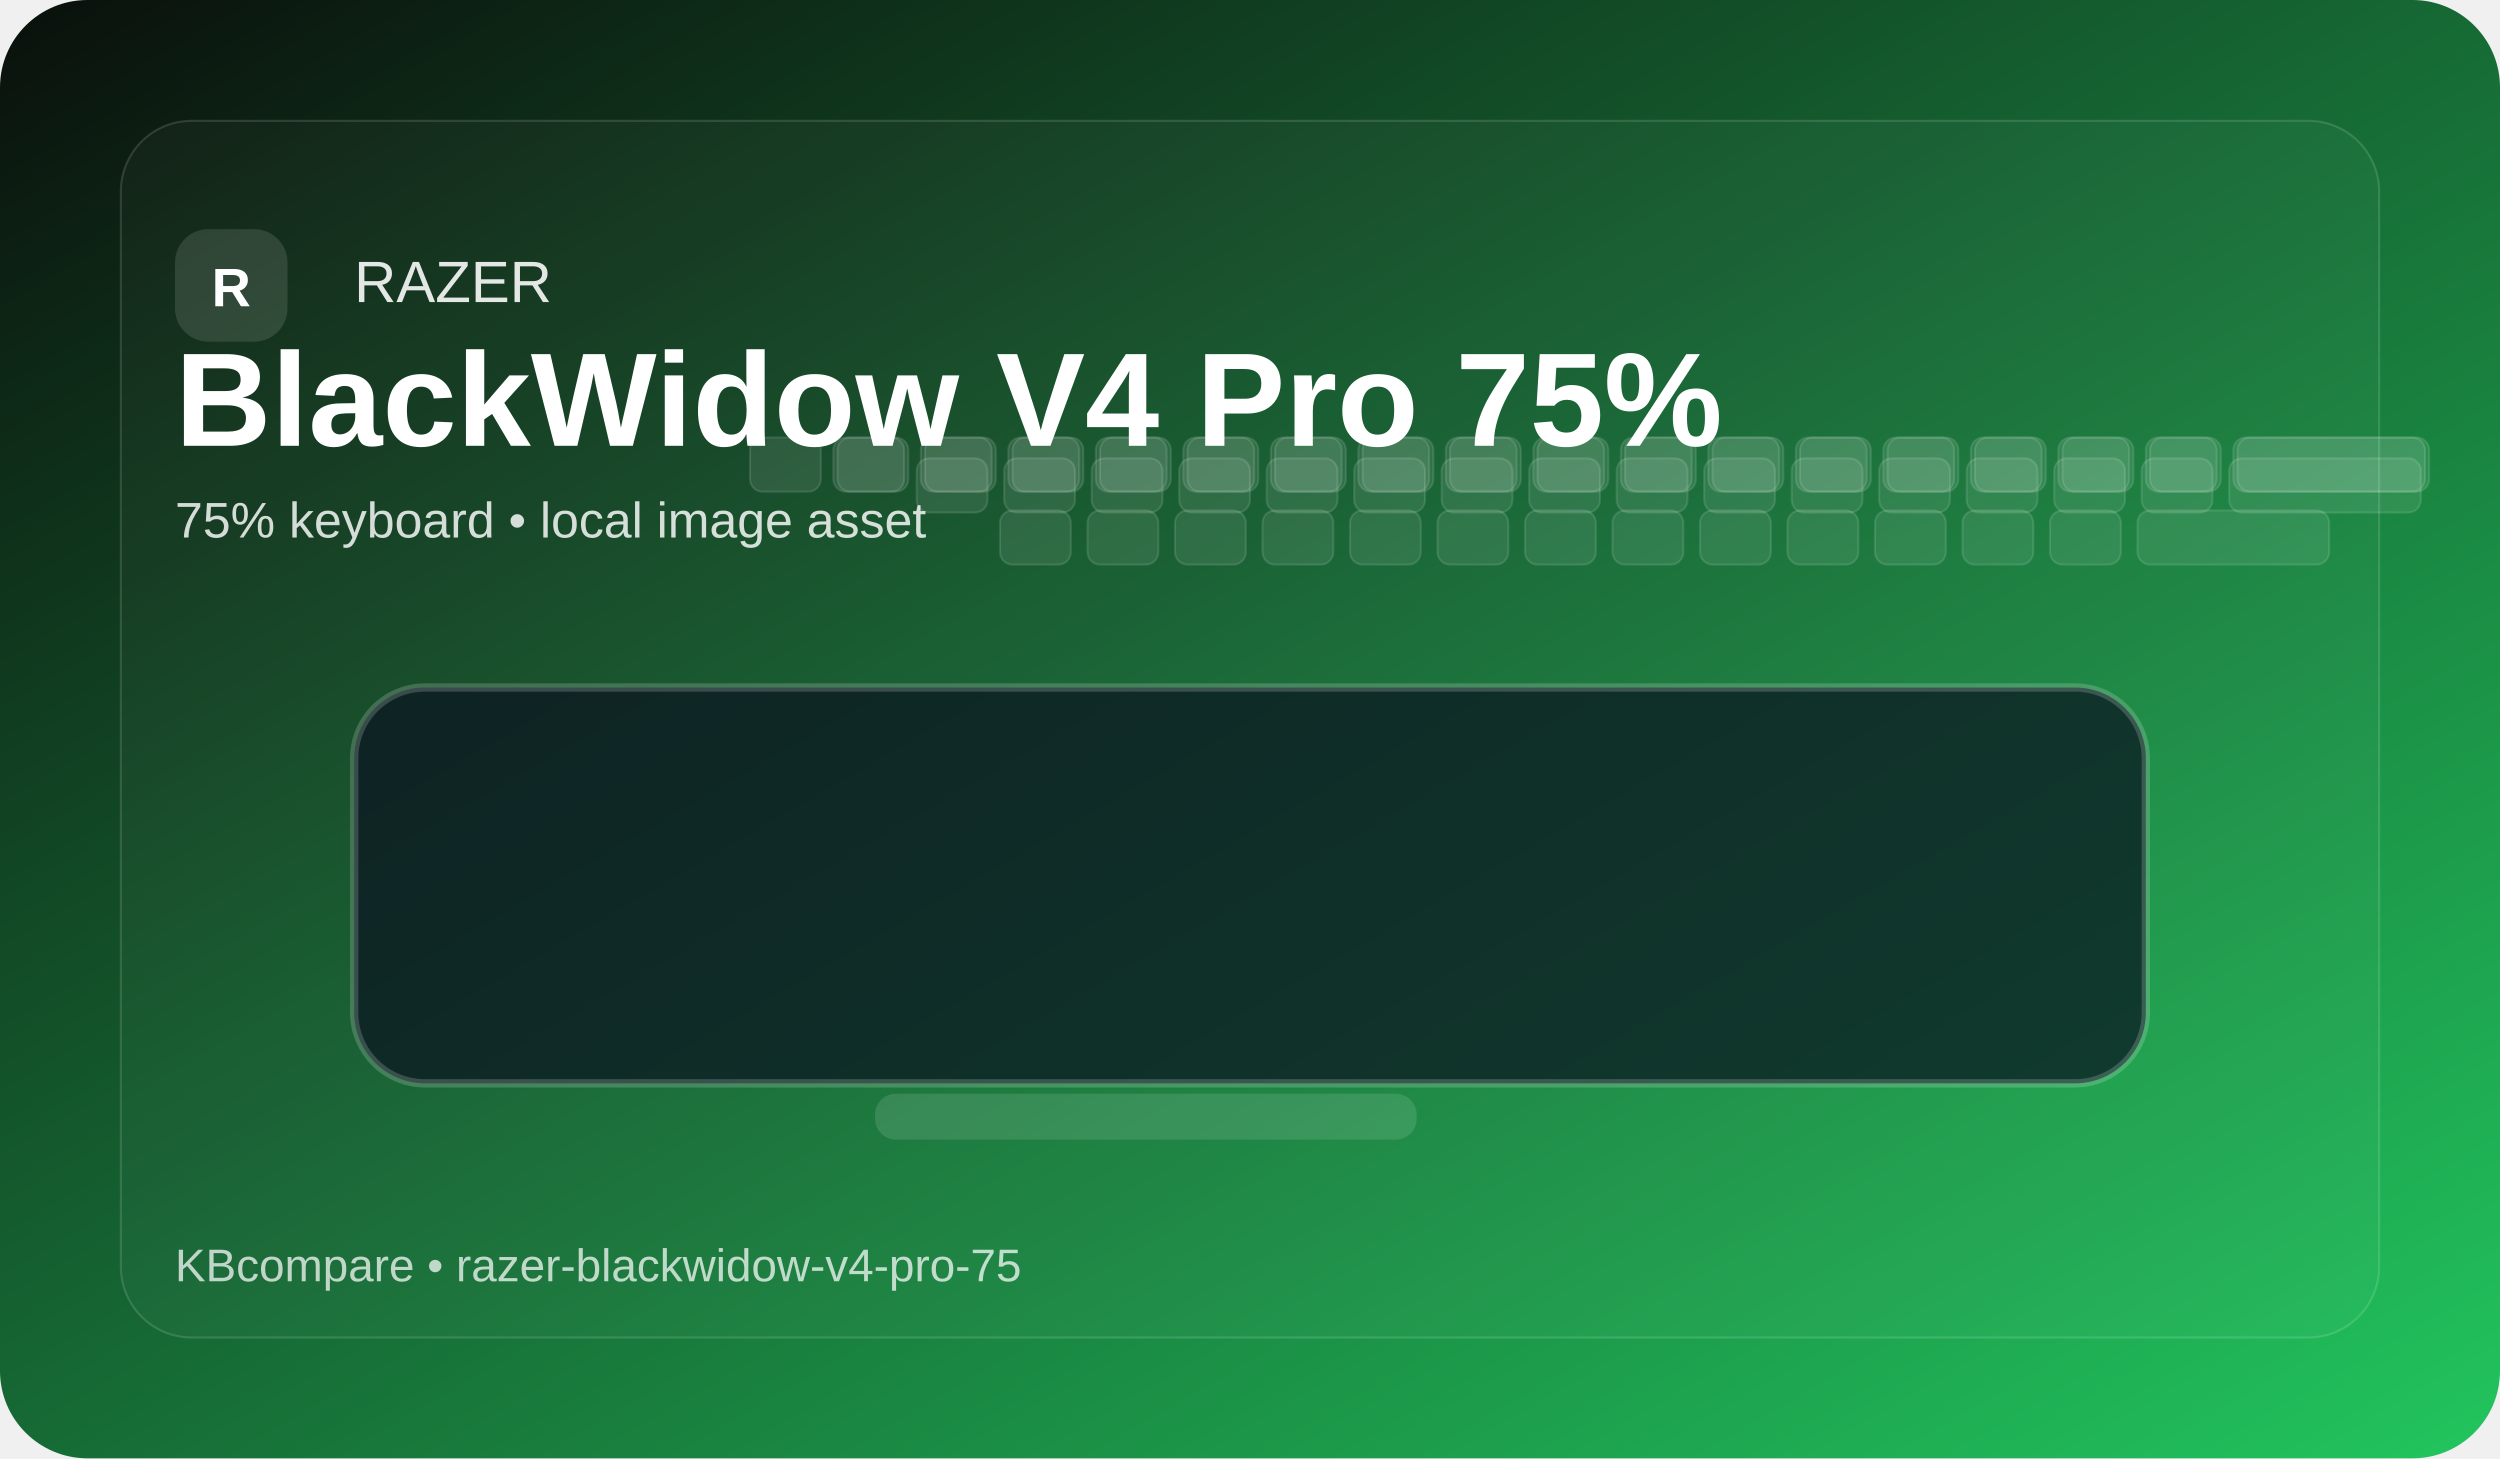
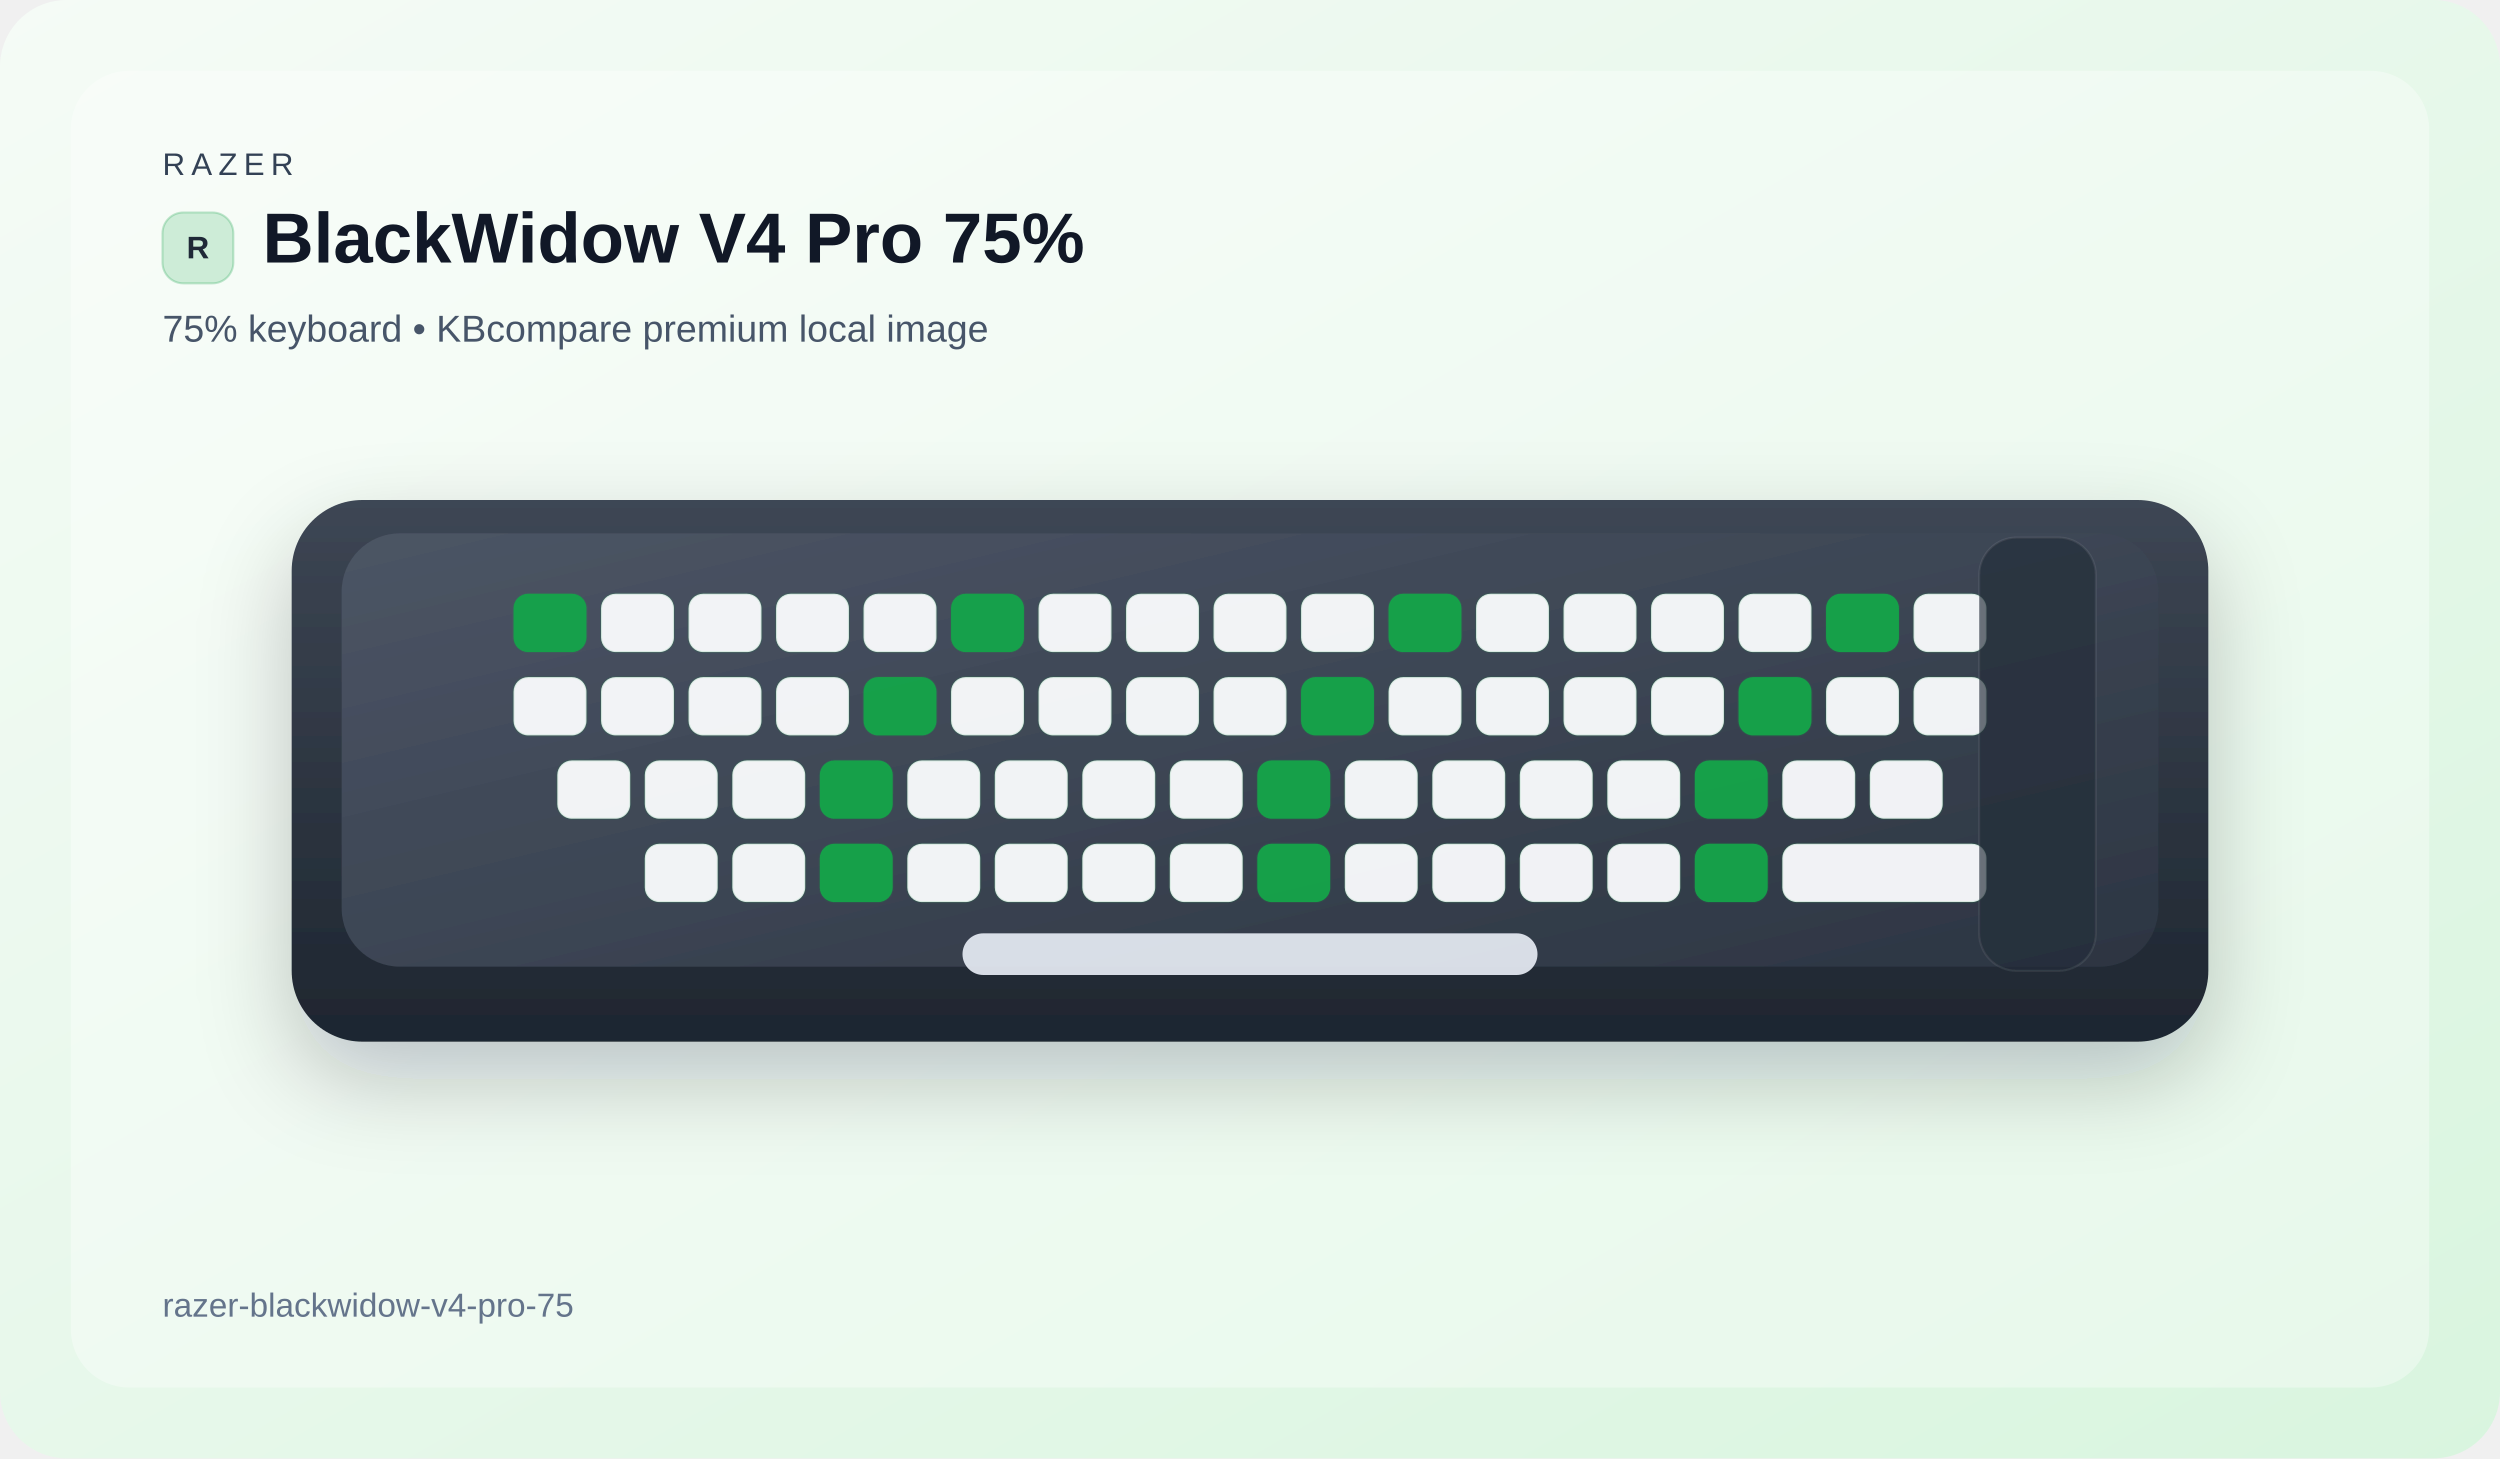
<svg xmlns="http://www.w3.org/2000/svg" width="1200" height="700" viewBox="0 0 1200 700">
  <defs>
-     <linearGradient id="g" x1="0" y1="0" x2="1" y2="1">
-       <stop offset="0%" stop-color="#0a0f0b" />
-       <stop offset="100%" stop-color="#22c55e" />
+     <linearGradient id="bg" x1="0" y1="0" x2="1" y2="1">
+       <stop offset="0%" stop-color="#f5fbf6" />
+       <stop offset="100%" stop-color="#d9f5df" />
    </linearGradient>
+     <linearGradient id="body" x1="0" y1="0" x2="0" y2="1">
+       <stop offset="0%" stop-color="#3d4654" />
+       <stop offset="100%" stop-color="#1e2630" />
+     </linearGradient>
+     <linearGradient id="plate" x1="0" y1="0" x2="1" y2="1">
+       <stop offset="0%" stop-color="#4c5565" />
+       <stop offset="100%" stop-color="#2c3542" />
+     </linearGradient>
+     <filter id="shadow" x="-20%" y="-20%" width="140%" height="160%">
+       <feDropShadow dx="0" dy="18" stdDeviation="22" flood-color="#0b1120" flood-opacity="0.22" />
+     </filter>
  </defs>
-   <rect width="1200" height="700" rx="42" fill="url(#g)" />
-   <rect x="58" y="58" width="1084" height="584" rx="34" fill="rgba(255,255,255,0.03)" stroke="rgba(255,255,255,0.14)" />
-   <rect x="84" y="110" width="54" height="54" rx="16" fill="white" fill-opacity="0.12" />
-   <text x="111" y="147" text-anchor="middle" font-size="26" font-family="Arial, sans-serif" font-weight="700" fill="white">R</text>
-   <text x="170" y="145" font-size="28" font-family="Arial, sans-serif" fill="white" opacity="0.88">RAZER</text>
-   <text x="84" y="214" font-size="64" font-family="Arial, sans-serif" font-weight="700" fill="white">BlackWidow V4 Pro 75%</text>
-   <text x="84" y="258" font-size="24" font-family="Arial, sans-serif" fill="white" opacity="0.82">75% keyboard • local image asset</text>
-   <rect x="170" y="330" width="860" height="190" rx="34" fill="#0b1220" fill-opacity="0.72" stroke="rgba(255,255,255,0.18)" stroke-width="4" />
-   <rect x="360" y="210" width="34" height="26" rx="6" fill="white" fill-opacity="0.09" stroke="white" stroke-opacity="0.12" />
-   <rect x="402" y="210" width="34" height="26" rx="6" fill="white" fill-opacity="0.09" stroke="white" stroke-opacity="0.12" />
-   <rect x="444" y="210" width="34" height="26" rx="6" fill="white" fill-opacity="0.09" stroke="white" stroke-opacity="0.12" />
-   <rect x="486" y="210" width="34" height="26" rx="6" fill="white" fill-opacity="0.09" stroke="white" stroke-opacity="0.12" />
-   <rect x="528" y="210" width="34" height="26" rx="6" fill="white" fill-opacity="0.09" stroke="white" stroke-opacity="0.12" />
-   <rect x="570" y="210" width="34" height="26" rx="6" fill="white" fill-opacity="0.09" stroke="white" stroke-opacity="0.12" />
-   <rect x="612" y="210" width="34" height="26" rx="6" fill="white" fill-opacity="0.09" stroke="white" stroke-opacity="0.12" />
-   <rect x="654" y="210" width="34" height="26" rx="6" fill="white" fill-opacity="0.09" stroke="white" stroke-opacity="0.12" />
-   <rect x="696" y="210" width="34" height="26" rx="6" fill="white" fill-opacity="0.09" stroke="white" stroke-opacity="0.12" />
-   <rect x="738" y="210" width="34" height="26" rx="6" fill="white" fill-opacity="0.09" stroke="white" stroke-opacity="0.12" />
-   <rect x="780" y="210" width="34" height="26" rx="6" fill="white" fill-opacity="0.09" stroke="white" stroke-opacity="0.12" />
-   <rect x="822" y="210" width="34" height="26" rx="6" fill="white" fill-opacity="0.09" stroke="white" stroke-opacity="0.12" />
-   <rect x="864" y="210" width="34" height="26" rx="6" fill="white" fill-opacity="0.09" stroke="white" stroke-opacity="0.12" />
-   <rect x="906" y="210" width="34" height="26" rx="6" fill="white" fill-opacity="0.09" stroke="white" stroke-opacity="0.12" />
-   <rect x="948" y="210" width="34" height="26" rx="6" fill="white" fill-opacity="0.09" stroke="white" stroke-opacity="0.12" />
-   <rect x="990" y="210" width="34" height="26" rx="6" fill="white" fill-opacity="0.09" stroke="white" stroke-opacity="0.12" />
-   <rect x="1032" y="210" width="34" height="26" rx="6" fill="white" fill-opacity="0.09" stroke="white" stroke-opacity="0.12" />
-   <rect x="1074" y="210" width="92" height="26" rx="6" fill="white" fill-opacity="0.09" stroke="white" stroke-opacity="0.12" />
-   <rect x="400" y="210" width="34" height="26" rx="6" fill="white" fill-opacity="0.09" stroke="white" stroke-opacity="0.12" />
-   <rect x="442" y="210" width="34" height="26" rx="6" fill="white" fill-opacity="0.09" stroke="white" stroke-opacity="0.12" />
-   <rect x="484" y="210" width="34" height="26" rx="6" fill="white" fill-opacity="0.09" stroke="white" stroke-opacity="0.12" />
-   <rect x="526" y="210" width="34" height="26" rx="6" fill="white" fill-opacity="0.09" stroke="white" stroke-opacity="0.12" />
-   <rect x="568" y="210" width="34" height="26" rx="6" fill="white" fill-opacity="0.09" stroke="white" stroke-opacity="0.12" />
-   <rect x="610" y="210" width="34" height="26" rx="6" fill="white" fill-opacity="0.09" stroke="white" stroke-opacity="0.12" />
-   <rect x="652" y="210" width="34" height="26" rx="6" fill="white" fill-opacity="0.09" stroke="white" stroke-opacity="0.12" />
-   <rect x="694" y="210" width="34" height="26" rx="6" fill="white" fill-opacity="0.09" stroke="white" stroke-opacity="0.12" />
-   <rect x="736" y="210" width="34" height="26" rx="6" fill="white" fill-opacity="0.09" stroke="white" stroke-opacity="0.12" />
-   <rect x="778" y="210" width="34" height="26" rx="6" fill="white" fill-opacity="0.09" stroke="white" stroke-opacity="0.12" />
-   <rect x="820" y="210" width="34" height="26" rx="6" fill="white" fill-opacity="0.09" stroke="white" stroke-opacity="0.12" />
-   <rect x="862" y="210" width="34" height="26" rx="6" fill="white" fill-opacity="0.09" stroke="white" stroke-opacity="0.12" />
-   <rect x="904" y="210" width="34" height="26" rx="6" fill="white" fill-opacity="0.09" stroke="white" stroke-opacity="0.12" />
-   <rect x="946" y="210" width="34" height="26" rx="6" fill="white" fill-opacity="0.09" stroke="white" stroke-opacity="0.12" />
-   <rect x="988" y="210" width="34" height="26" rx="6" fill="white" fill-opacity="0.09" stroke="white" stroke-opacity="0.12" />
-   <rect x="1030" y="210" width="34" height="26" rx="6" fill="white" fill-opacity="0.09" stroke="white" stroke-opacity="0.12" />
-   <rect x="1072" y="210" width="92" height="26" rx="6" fill="white" fill-opacity="0.09" stroke="white" stroke-opacity="0.12" />
-   <rect x="440" y="220" width="34" height="26" rx="6" fill="white" fill-opacity="0.09" stroke="white" stroke-opacity="0.12" />
-   <rect x="482" y="220" width="34" height="26" rx="6" fill="white" fill-opacity="0.09" stroke="white" stroke-opacity="0.12" />
-   <rect x="524" y="220" width="34" height="26" rx="6" fill="white" fill-opacity="0.09" stroke="white" stroke-opacity="0.12" />
-   <rect x="566" y="220" width="34" height="26" rx="6" fill="white" fill-opacity="0.09" stroke="white" stroke-opacity="0.12" />
-   <rect x="608" y="220" width="34" height="26" rx="6" fill="white" fill-opacity="0.09" stroke="white" stroke-opacity="0.12" />
-   <rect x="650" y="220" width="34" height="26" rx="6" fill="white" fill-opacity="0.09" stroke="white" stroke-opacity="0.12" />
-   <rect x="692" y="220" width="34" height="26" rx="6" fill="white" fill-opacity="0.09" stroke="white" stroke-opacity="0.12" />
-   <rect x="734" y="220" width="34" height="26" rx="6" fill="white" fill-opacity="0.09" stroke="white" stroke-opacity="0.12" />
-   <rect x="776" y="220" width="34" height="26" rx="6" fill="white" fill-opacity="0.09" stroke="white" stroke-opacity="0.12" />
-   <rect x="818" y="220" width="34" height="26" rx="6" fill="white" fill-opacity="0.09" stroke="white" stroke-opacity="0.12" />
-   <rect x="860" y="220" width="34" height="26" rx="6" fill="white" fill-opacity="0.09" stroke="white" stroke-opacity="0.12" />
-   <rect x="902" y="220" width="34" height="26" rx="6" fill="white" fill-opacity="0.09" stroke="white" stroke-opacity="0.12" />
-   <rect x="944" y="220" width="34" height="26" rx="6" fill="white" fill-opacity="0.09" stroke="white" stroke-opacity="0.12" />
-   <rect x="986" y="220" width="34" height="26" rx="6" fill="white" fill-opacity="0.09" stroke="white" stroke-opacity="0.12" />
-   <rect x="1028" y="220" width="34" height="26" rx="6" fill="white" fill-opacity="0.09" stroke="white" stroke-opacity="0.12" />
-   <rect x="1070" y="220" width="92" height="26" rx="6" fill="white" fill-opacity="0.09" stroke="white" stroke-opacity="0.12" />
-   <rect x="480" y="245" width="34" height="26" rx="6" fill="white" fill-opacity="0.09" stroke="white" stroke-opacity="0.12" />
-   <rect x="522" y="245" width="34" height="26" rx="6" fill="white" fill-opacity="0.09" stroke="white" stroke-opacity="0.12" />
-   <rect x="564" y="245" width="34" height="26" rx="6" fill="white" fill-opacity="0.09" stroke="white" stroke-opacity="0.12" />
-   <rect x="606" y="245" width="34" height="26" rx="6" fill="white" fill-opacity="0.09" stroke="white" stroke-opacity="0.12" />
-   <rect x="648" y="245" width="34" height="26" rx="6" fill="white" fill-opacity="0.09" stroke="white" stroke-opacity="0.12" />
-   <rect x="690" y="245" width="34" height="26" rx="6" fill="white" fill-opacity="0.09" stroke="white" stroke-opacity="0.12" />
-   <rect x="732" y="245" width="34" height="26" rx="6" fill="white" fill-opacity="0.09" stroke="white" stroke-opacity="0.12" />
-   <rect x="774" y="245" width="34" height="26" rx="6" fill="white" fill-opacity="0.09" stroke="white" stroke-opacity="0.12" />
-   <rect x="816" y="245" width="34" height="26" rx="6" fill="white" fill-opacity="0.09" stroke="white" stroke-opacity="0.12" />
-   <rect x="858" y="245" width="34" height="26" rx="6" fill="white" fill-opacity="0.09" stroke="white" stroke-opacity="0.12" />
-   <rect x="900" y="245" width="34" height="26" rx="6" fill="white" fill-opacity="0.09" stroke="white" stroke-opacity="0.12" />
-   <rect x="942" y="245" width="34" height="26" rx="6" fill="white" fill-opacity="0.09" stroke="white" stroke-opacity="0.12" />
-   <rect x="984" y="245" width="34" height="26" rx="6" fill="white" fill-opacity="0.09" stroke="white" stroke-opacity="0.12" />
-   <rect x="1026" y="245" width="92" height="26" rx="6" fill="white" fill-opacity="0.09" stroke="white" stroke-opacity="0.12" />
-   <rect x="420" y="525" width="260" height="22" rx="10" fill="white" fill-opacity="0.12" />
-   <text x="84" y="615" font-size="22" font-family="Arial, sans-serif" fill="white" opacity="0.72">KBcompare • razer-blackwidow-v4-pro-75</text>
+   <rect width="1200" height="700" rx="32" fill="url(#bg)" />
+   <rect x="34" y="34" width="1132" height="632" rx="28" fill="white" fill-opacity="0.35" />
+   <text x="78" y="84" font-size="15" font-family="Arial, sans-serif" fill="#334155" letter-spacing="3">RAZER</text>
+   <rect x="78" y="102" width="34" height="34" rx="10" fill="#16a34a" fill-opacity="0.18" stroke="#16a34a" stroke-opacity="0.25" />
+   <text x="95" y="124" text-anchor="middle" font-size="15" font-family="Arial, sans-serif" font-weight="700" fill="#1f2937">R</text>
+   <text x="126" y="126" font-size="34" font-family="Arial, sans-serif" font-weight="700" fill="#111827">BlackWidow V4 Pro 75%</text>
+   <text x="78" y="164" font-size="18" font-family="Arial, sans-serif" fill="#475569">75% keyboard • KBcompare premium local image</text>
+   <g filter="url(#shadow)">
+     <rect x="140" y="240" width="920" height="260" rx="34" fill="url(#body)" />
+     <rect x="164" y="256" width="872" height="208" rx="28" fill="url(#plate)" />
+     <rect x="246.5" y="285" width="35.0" height="28" rx="7" fill="#16a34a" fill-opacity="0.96" stroke="#16a34a" stroke-opacity="0.12" />
+     <rect x="288.5" y="285" width="35.0" height="28" rx="7" fill="#f8fafc" fill-opacity="0.96" stroke="#16a34a" stroke-opacity="0.12" />
+     <rect x="330.5" y="285" width="35.0" height="28" rx="7" fill="#f8fafc" fill-opacity="0.96" stroke="#16a34a" stroke-opacity="0.12" />
+     <rect x="372.5" y="285" width="35.0" height="28" rx="7" fill="#f8fafc" fill-opacity="0.96" stroke="#16a34a" stroke-opacity="0.12" />
+     <rect x="414.5" y="285" width="35.0" height="28" rx="7" fill="#f8fafc" fill-opacity="0.96" stroke="#16a34a" stroke-opacity="0.12" />
+     <rect x="456.5" y="285" width="35.0" height="28" rx="7" fill="#16a34a" fill-opacity="0.96" stroke="#16a34a" stroke-opacity="0.12" />
+     <rect x="498.5" y="285" width="35.0" height="28" rx="7" fill="#f8fafc" fill-opacity="0.96" stroke="#16a34a" stroke-opacity="0.12" />
+     <rect x="540.5" y="285" width="35.0" height="28" rx="7" fill="#f8fafc" fill-opacity="0.96" stroke="#16a34a" stroke-opacity="0.12" />
+     <rect x="582.5" y="285" width="35.0" height="28" rx="7" fill="#f8fafc" fill-opacity="0.96" stroke="#16a34a" stroke-opacity="0.12" />
+     <rect x="624.5" y="285" width="35.0" height="28" rx="7" fill="#f8fafc" fill-opacity="0.96" stroke="#16a34a" stroke-opacity="0.12" />
+     <rect x="666.5" y="285" width="35.0" height="28" rx="7" fill="#16a34a" fill-opacity="0.96" stroke="#16a34a" stroke-opacity="0.12" />
+     <rect x="708.5" y="285" width="35.0" height="28" rx="7" fill="#f8fafc" fill-opacity="0.96" stroke="#16a34a" stroke-opacity="0.12" />
+     <rect x="750.5" y="285" width="35.0" height="28" rx="7" fill="#f8fafc" fill-opacity="0.96" stroke="#16a34a" stroke-opacity="0.12" />
+     <rect x="792.5" y="285" width="35.0" height="28" rx="7" fill="#f8fafc" fill-opacity="0.96" stroke="#16a34a" stroke-opacity="0.12" />
+     <rect x="834.5" y="285" width="35.0" height="28" rx="7" fill="#f8fafc" fill-opacity="0.96" stroke="#16a34a" stroke-opacity="0.12" />
+     <rect x="876.5" y="285" width="35.0" height="28" rx="7" fill="#16a34a" fill-opacity="0.96" stroke="#16a34a" stroke-opacity="0.12" />
+     <rect x="918.5" y="285" width="35.0" height="28" rx="7" fill="#f8fafc" fill-opacity="0.96" stroke="#16a34a" stroke-opacity="0.12" />
+     <rect x="246.5" y="325" width="35.0" height="28" rx="7" fill="#f8fafc" fill-opacity="0.96" stroke="#16a34a" stroke-opacity="0.12" />
+     <rect x="288.5" y="325" width="35.0" height="28" rx="7" fill="#f8fafc" fill-opacity="0.96" stroke="#16a34a" stroke-opacity="0.12" />
+     <rect x="330.5" y="325" width="35.0" height="28" rx="7" fill="#f8fafc" fill-opacity="0.96" stroke="#16a34a" stroke-opacity="0.12" />
+     <rect x="372.5" y="325" width="35.0" height="28" rx="7" fill="#f8fafc" fill-opacity="0.96" stroke="#16a34a" stroke-opacity="0.12" />
+     <rect x="414.5" y="325" width="35.0" height="28" rx="7" fill="#16a34a" fill-opacity="0.96" stroke="#16a34a" stroke-opacity="0.12" />
+     <rect x="456.5" y="325" width="35.0" height="28" rx="7" fill="#f8fafc" fill-opacity="0.96" stroke="#16a34a" stroke-opacity="0.12" />
+     <rect x="498.5" y="325" width="35.0" height="28" rx="7" fill="#f8fafc" fill-opacity="0.96" stroke="#16a34a" stroke-opacity="0.12" />
+     <rect x="540.5" y="325" width="35.0" height="28" rx="7" fill="#f8fafc" fill-opacity="0.96" stroke="#16a34a" stroke-opacity="0.12" />
+     <rect x="582.5" y="325" width="35.0" height="28" rx="7" fill="#f8fafc" fill-opacity="0.96" stroke="#16a34a" stroke-opacity="0.12" />
+     <rect x="624.5" y="325" width="35.0" height="28" rx="7" fill="#16a34a" fill-opacity="0.96" stroke="#16a34a" stroke-opacity="0.12" />
+     <rect x="666.5" y="325" width="35.0" height="28" rx="7" fill="#f8fafc" fill-opacity="0.96" stroke="#16a34a" stroke-opacity="0.12" />
+     <rect x="708.5" y="325" width="35.0" height="28" rx="7" fill="#f8fafc" fill-opacity="0.96" stroke="#16a34a" stroke-opacity="0.12" />
+     <rect x="750.5" y="325" width="35.0" height="28" rx="7" fill="#f8fafc" fill-opacity="0.96" stroke="#16a34a" stroke-opacity="0.12" />
+     <rect x="792.5" y="325" width="35.0" height="28" rx="7" fill="#f8fafc" fill-opacity="0.96" stroke="#16a34a" stroke-opacity="0.12" />
+     <rect x="834.5" y="325" width="35.0" height="28" rx="7" fill="#16a34a" fill-opacity="0.96" stroke="#16a34a" stroke-opacity="0.12" />
+     <rect x="876.5" y="325" width="35.0" height="28" rx="7" fill="#f8fafc" fill-opacity="0.96" stroke="#16a34a" stroke-opacity="0.12" />
+     <rect x="918.5" y="325" width="35.0" height="28" rx="7" fill="#f8fafc" fill-opacity="0.96" stroke="#16a34a" stroke-opacity="0.12" />
+     <rect x="267.5" y="365" width="35.0" height="28" rx="7" fill="#f8fafc" fill-opacity="0.96" stroke="#16a34a" stroke-opacity="0.12" />
+     <rect x="309.5" y="365" width="35.0" height="28" rx="7" fill="#f8fafc" fill-opacity="0.96" stroke="#16a34a" stroke-opacity="0.12" />
+     <rect x="351.5" y="365" width="35.0" height="28" rx="7" fill="#f8fafc" fill-opacity="0.96" stroke="#16a34a" stroke-opacity="0.12" />
+     <rect x="393.5" y="365" width="35.0" height="28" rx="7" fill="#16a34a" fill-opacity="0.96" stroke="#16a34a" stroke-opacity="0.12" />
+     <rect x="435.5" y="365" width="35.0" height="28" rx="7" fill="#f8fafc" fill-opacity="0.96" stroke="#16a34a" stroke-opacity="0.12" />
+     <rect x="477.5" y="365" width="35.0" height="28" rx="7" fill="#f8fafc" fill-opacity="0.96" stroke="#16a34a" stroke-opacity="0.12" />
+     <rect x="519.5" y="365" width="35.0" height="28" rx="7" fill="#f8fafc" fill-opacity="0.96" stroke="#16a34a" stroke-opacity="0.12" />
+     <rect x="561.5" y="365" width="35.0" height="28" rx="7" fill="#f8fafc" fill-opacity="0.96" stroke="#16a34a" stroke-opacity="0.12" />
+     <rect x="603.5" y="365" width="35.0" height="28" rx="7" fill="#16a34a" fill-opacity="0.96" stroke="#16a34a" stroke-opacity="0.12" />
+     <rect x="645.5" y="365" width="35.0" height="28" rx="7" fill="#f8fafc" fill-opacity="0.96" stroke="#16a34a" stroke-opacity="0.12" />
+     <rect x="687.5" y="365" width="35.0" height="28" rx="7" fill="#f8fafc" fill-opacity="0.96" stroke="#16a34a" stroke-opacity="0.12" />
+     <rect x="729.5" y="365" width="35.0" height="28" rx="7" fill="#f8fafc" fill-opacity="0.96" stroke="#16a34a" stroke-opacity="0.12" />
+     <rect x="771.5" y="365" width="35.0" height="28" rx="7" fill="#f8fafc" fill-opacity="0.96" stroke="#16a34a" stroke-opacity="0.12" />
+     <rect x="813.5" y="365" width="35.0" height="28" rx="7" fill="#16a34a" fill-opacity="0.96" stroke="#16a34a" stroke-opacity="0.12" />
+     <rect x="855.5" y="365" width="35.0" height="28" rx="7" fill="#f8fafc" fill-opacity="0.96" stroke="#16a34a" stroke-opacity="0.12" />
+     <rect x="897.5" y="365" width="35.0" height="28" rx="7" fill="#f8fafc" fill-opacity="0.96" stroke="#16a34a" stroke-opacity="0.12" />
+     <rect x="309.5" y="405" width="35.0" height="28" rx="7" fill="#f8fafc" fill-opacity="0.96" stroke="#16a34a" stroke-opacity="0.12" />
+     <rect x="351.5" y="405" width="35.0" height="28" rx="7" fill="#f8fafc" fill-opacity="0.96" stroke="#16a34a" stroke-opacity="0.12" />
+     <rect x="393.5" y="405" width="35.0" height="28" rx="7" fill="#16a34a" fill-opacity="0.96" stroke="#16a34a" stroke-opacity="0.12" />
+     <rect x="435.5" y="405" width="35.0" height="28" rx="7" fill="#f8fafc" fill-opacity="0.96" stroke="#16a34a" stroke-opacity="0.12" />
+     <rect x="477.5" y="405" width="35.0" height="28" rx="7" fill="#f8fafc" fill-opacity="0.96" stroke="#16a34a" stroke-opacity="0.12" />
+     <rect x="519.5" y="405" width="35.0" height="28" rx="7" fill="#f8fafc" fill-opacity="0.96" stroke="#16a34a" stroke-opacity="0.12" />
+     <rect x="561.5" y="405" width="35.0" height="28" rx="7" fill="#f8fafc" fill-opacity="0.96" stroke="#16a34a" stroke-opacity="0.12" />
+     <rect x="603.5" y="405" width="35.0" height="28" rx="7" fill="#16a34a" fill-opacity="0.96" stroke="#16a34a" stroke-opacity="0.12" />
+     <rect x="645.5" y="405" width="35.0" height="28" rx="7" fill="#f8fafc" fill-opacity="0.96" stroke="#16a34a" stroke-opacity="0.12" />
+     <rect x="687.5" y="405" width="35.0" height="28" rx="7" fill="#f8fafc" fill-opacity="0.96" stroke="#16a34a" stroke-opacity="0.12" />
+     <rect x="729.5" y="405" width="35.0" height="28" rx="7" fill="#f8fafc" fill-opacity="0.96" stroke="#16a34a" stroke-opacity="0.12" />
+     <rect x="771.5" y="405" width="35.0" height="28" rx="7" fill="#f8fafc" fill-opacity="0.96" stroke="#16a34a" stroke-opacity="0.12" />
+     <rect x="813.5" y="405" width="35.0" height="28" rx="7" fill="#16a34a" fill-opacity="0.96" stroke="#16a34a" stroke-opacity="0.12" />
+     <rect x="855.5" y="405" width="98.0" height="28" rx="7" fill="#f8fafc" fill-opacity="0.96" stroke="#16a34a" stroke-opacity="0.12" />
+     <rect x="462.0" y="448" width="276.0" height="20" rx="10" fill="#e2e8f0" fill-opacity="0.94" />
+     <rect x="950.0" y="258" width="56" height="208" rx="18" fill="#232c38" fill-opacity="0.66" stroke="white" stroke-opacity="0.08" />
+   </g>
+   <text x="78" y="632" font-size="16" font-family="Arial, sans-serif" fill="#64748b">razer-blackwidow-v4-pro-75</text>
</svg>
